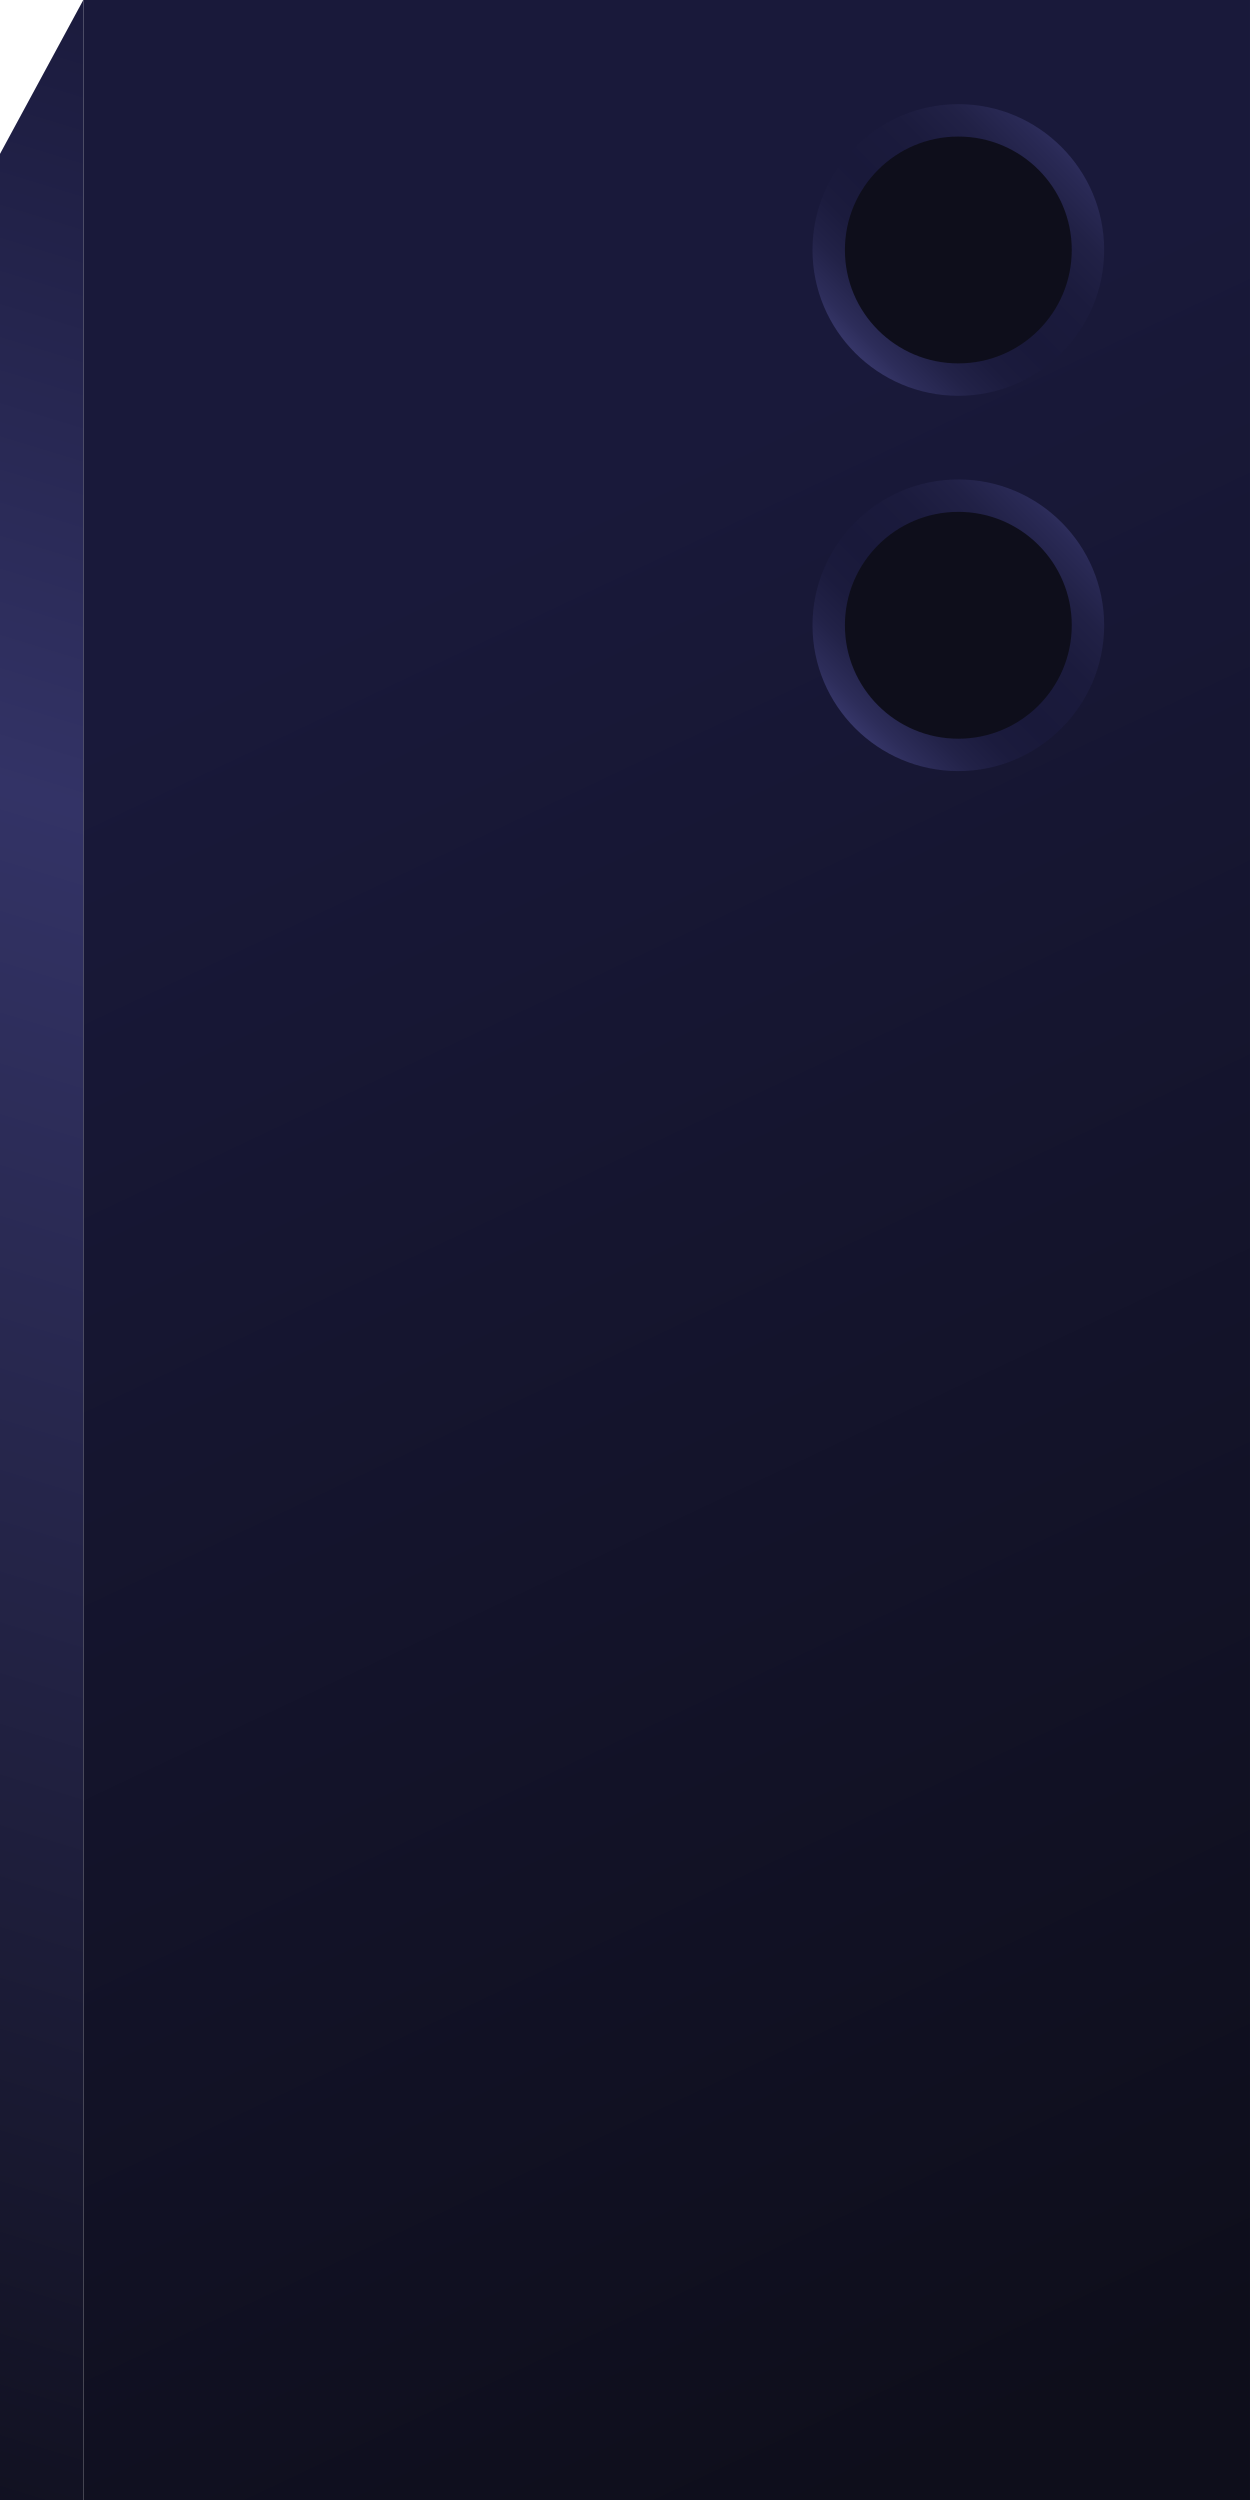
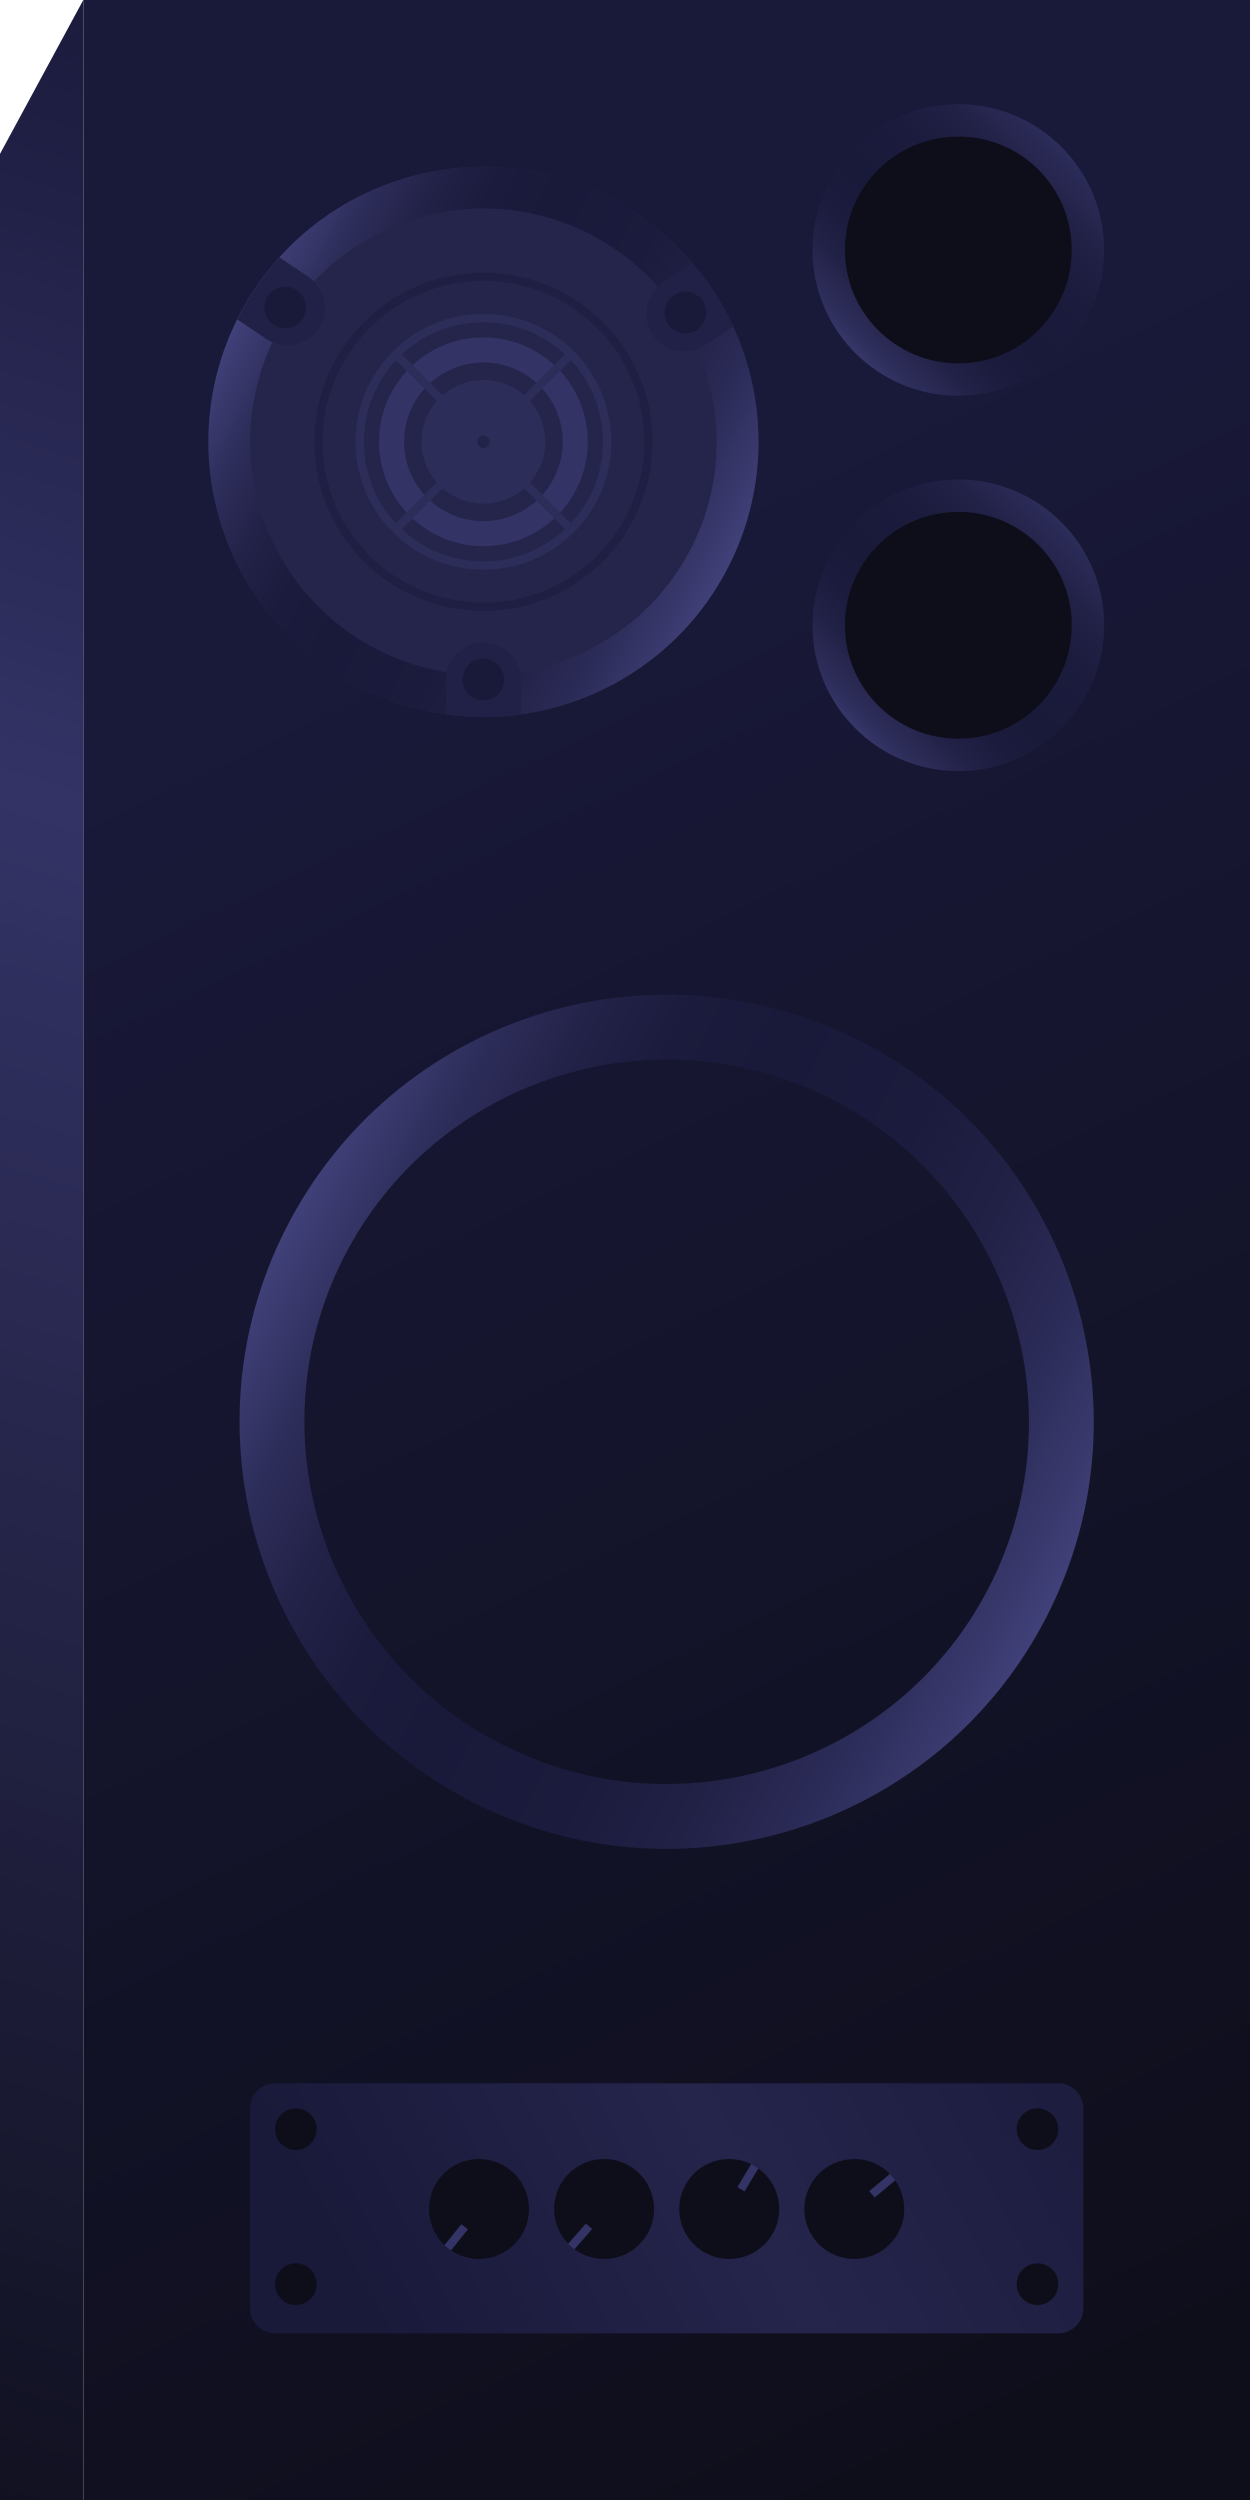
<svg xmlns="http://www.w3.org/2000/svg" version="1.1" id="Layer_1" x="0px" y="0px" width="150px" height="300px" viewBox="0 0 150 300" enable-background="new 0 0 150 300" xml:space="preserve">
-   <linearGradient id="SVGID_1_" gradientUnits="userSpaceOnUse" x1="51.696" y1="6.619" x2="-40.303" y2="307.286">
+   <linearGradient id="SVGID_1_" gradientUnits="userSpaceOnUse" x1="51.697" y1="6.62" x2="-40.302" y2="307.286">
    <stop offset="0" style="stop-color:#19193A" />
    <stop offset="0.314" style="stop-color:#333366" />
    <stop offset="1" style="stop-color:#0E0E1B" />
  </linearGradient>
  <polygon fill="url(#SVGID_1_)" points="-0.001,18.468 -0.001,300 9.999,300 9.999,0 9.996,0 " />
  <linearGradient id="SVGID_2_" gradientUnits="userSpaceOnUse" x1="22.232" y1="28.047" x2="142.232" y2="281.38">
    <stop offset="0.175" style="stop-color:#19193A" />
    <stop offset="1" style="stop-color:#0E0E1B" />
  </linearGradient>
  <rect x="9.999" fill="url(#SVGID_2_)" width="140" height="300" />
  <circle fill="#0E0E1B" cx="115" cy="29.997" r="15" />
  <linearGradient id="SVGID_3_" gradientUnits="userSpaceOnUse" x1="100.806" y1="44.191" x2="131.368" y2="13.629">
    <stop offset="0" style="stop-color:#41417A" />
    <stop offset="0.019" style="stop-color:#3D3D74" />
    <stop offset="0.111" style="stop-color:#2D2D5A" />
    <stop offset="0.206" style="stop-color:#222248" />
    <stop offset="0.306" style="stop-color:#1B1B3D" />
    <stop offset="0.419" style="stop-color:#19193A" />
    <stop offset="0.602" style="stop-color:#1B1B3D" />
    <stop offset="0.731" style="stop-color:#212146" />
    <stop offset="0.844" style="stop-color:#2A2A56" />
    <stop offset="0.948" style="stop-color:#38386C" />
    <stop offset="1" style="stop-color:#41417A" />
  </linearGradient>
  <path fill="url(#SVGID_3_)" d="M115,16.386c7.518,0,13.611,6.094,13.611,13.611S122.518,43.608,115,43.608  c-7.517,0-13.611-6.094-13.611-13.611S107.483,16.386,115,16.386 M115,12.497c-9.649,0-17.5,7.85-17.5,17.5s7.851,17.5,17.5,17.5  s17.5-7.85,17.5-17.5S124.649,12.497,115,12.497L115,12.497z" />
  <circle fill="#0E0E1B" cx="115" cy="74.994" r="15" />
-   <linearGradient id="SVGID_4_" gradientUnits="userSpaceOnUse" x1="100.806" y1="89.228" x2="131.368" y2="58.666">
+   <linearGradient id="SVGID_4_" gradientUnits="userSpaceOnUse" x1="100.806" y1="89.228" x2="131.367" y2="58.666">
    <stop offset="0" style="stop-color:#41417A" />
    <stop offset="0.019" style="stop-color:#3D3D74" />
    <stop offset="0.111" style="stop-color:#2D2D5A" />
    <stop offset="0.206" style="stop-color:#222248" />
    <stop offset="0.306" style="stop-color:#1B1B3D" />
    <stop offset="0.419" style="stop-color:#19193A" />
    <stop offset="0.602" style="stop-color:#1B1B3D" />
    <stop offset="0.731" style="stop-color:#212146" />
    <stop offset="0.844" style="stop-color:#2A2A56" />
    <stop offset="0.948" style="stop-color:#38386C" />
    <stop offset="1" style="stop-color:#41417A" />
  </linearGradient>
  <path fill="url(#SVGID_4_)" d="M115,61.422c7.518,0,13.611,6.094,13.611,13.611S122.518,88.645,115,88.645  c-7.517,0-13.611-6.094-13.611-13.611S107.483,61.422,115,61.422 M115,57.533c-9.649,0-17.5,7.85-17.5,17.5s7.851,17.5,17.5,17.5  s17.5-7.85,17.5-17.5S124.649,57.533,115,57.533L115,57.533z" />
+   <g>
+     <linearGradient id="SVGID_5_" gradientUnits="userSpaceOnUse" x1="45.815" y1="283.63" x2="138.57" y2="233.078">
+       <stop offset="0.009" style="stop-color:#19193A" />
+       <stop offset="0.452" style="stop-color:#25254C" />
+       <stop offset="1" style="stop-color:#19193A" />
+     </linearGradient>
+     <path fill="url(#SVGID_5_)" d="M130,276.999c0,1.65-1.35,3-3,3H33c-1.65,0-3-1.35-3-3v-24c0-1.65,1.35-3,3-3h94c1.65,0,3,1.35,3,3   V276.999z" />
+   </g>
+   <circle fill="#0E0E1B" cx="35.503" cy="255.502" r="2.5" />
+   <circle fill="#0E0E1B" cx="35.503" cy="274.098" r="2.5" />
+   <circle fill="#0E0E1B" cx="124.497" cy="255.502" r="2.5" />
+   <circle fill="#0E0E1B" cx="124.497" cy="274.098" r="2.5" />
+   <circle fill="#0E0E1B" cx="102.517" cy="265.08" r="6" />
+   <line fill="none" stroke="#333366" stroke-miterlimit="10" x1="107.126" y1="261.238" x2="104.632" y2="263.317" />
+   <circle fill="#0E0E1B" cx="87.505" cy="265.081" r="6" />
+   <line fill="none" stroke="#333366" stroke-miterlimit="10" x1="90.581" y1="259.93" x2="88.917" y2="262.717" />
+   <circle fill="#0E0E1B" cx="72.491" cy="265.079" r="6" />
+   <line fill="none" stroke="#333366" stroke-miterlimit="10" x1="68.545" y1="269.599" x2="70.681" y2="267.153" />
+   <circle fill="#0E0E1B" cx="57.48" cy="265.079" r="6" />
+   <line fill="none" stroke="#333366" stroke-miterlimit="10" x1="53.715" y1="269.75" x2="55.752" y2="267.223" />
+   <circle fill="#25254C" cx="58.012" cy="53.016" r="33" />
+   <circle fill="#2C2D58" cx="58.011" cy="53.016" r="7.425" />
+   <circle fill="none" stroke="#333366" stroke-width="3" stroke-miterlimit="10" cx="58.011" cy="53.016" r="11.022" />
+   <linearGradient id="SVGID_6_" gradientUnits="userSpaceOnUse" x1="25.012" y1="53.017" x2="91.012" y2="53.017" gradientTransform="matrix(0.8919 0.4523 -0.4523 0.8919 30.2553 -20.5059)">
+     <stop offset="0" style="stop-color:#41417A" />
+     <stop offset="0.019" style="stop-color:#3D3D74" />
+     <stop offset="0.111" style="stop-color:#2D2D5A" />
+     <stop offset="0.206" style="stop-color:#222248" />
+     <stop offset="0.306" style="stop-color:#1B1B3D" />
+     <stop offset="0.419" style="stop-color:#19193A" />
+     <stop offset="0.602" style="stop-color:#1B1B3D" />
+     <stop offset="0.731" style="stop-color:#212146" />
+     <stop offset="0.844" style="stop-color:#2A2A56" />
+     <stop offset="0.948" style="stop-color:#38386C" />
+     <stop offset="1" style="stop-color:#41417A" />
+   </linearGradient>
+   <path fill="url(#SVGID_6_)" d="M70.677,28.044c13.771,6.983,19.291,23.867,12.308,37.637C76,79.451,59.116,84.971,45.347,77.987  C31.577,71.003,26.057,54.12,33.04,40.35C40.023,26.581,56.907,21.061,70.677,28.044 M72.938,23.584  c-16.255-8.244-36.113-1.749-44.357,14.505c-8.244,16.255-1.751,36.114,14.504,44.358c16.255,8.244,36.114,1.749,44.358-14.505  C95.687,51.688,89.193,31.829,72.938,23.584L72.938,23.584z" />
+   <linearGradient id="SVGID_7_" gradientUnits="userSpaceOnUse" x1="79.57" y1="147.948" x2="182.056" y2="147.948" gradientTransform="matrix(0.8919 0.4523 -0.4523 0.8919 30.2553 -20.5059)">
+     <stop offset="0" style="stop-color:#41417A" />
+     <stop offset="0.019" style="stop-color:#3D3D74" />
+     <stop offset="0.111" style="stop-color:#2D2D5A" />
+     <stop offset="0.206" style="stop-color:#222248" />
+     <stop offset="0.306" style="stop-color:#1B1B3D" />
+     <stop offset="0.419" style="stop-color:#19193A" />
+     <stop offset="0.602" style="stop-color:#1B1B3D" />
+     <stop offset="0.731" style="stop-color:#212146" />
+     <stop offset="0.844" style="stop-color:#2A2A56" />
+     <stop offset="0.948" style="stop-color:#38386C" />
+     <stop offset="1" style="stop-color:#41417A" />
+   </linearGradient>
+   <path fill="url(#SVGID_7_)" d="M99.666,131.835c21.383,10.844,29.956,37.061,19.112,58.443  c-10.846,21.381-37.063,29.952-58.444,19.108c-21.381-10.845-29.954-37.062-19.11-58.443  C52.068,129.562,78.285,120.99,99.666,131.835 M103.179,124.909c-25.24-12.801-56.077-2.716-68.879,22.523  c-12.801,25.24-2.718,56.079,22.522,68.88c25.24,12.802,56.077,2.716,68.88-22.523C138.502,168.548,128.419,137.711,103.179,124.909  L103.179,124.909z" />
+   <circle opacity="0.5" fill="none" stroke="#19193A" stroke-miterlimit="10" cx="58.011" cy="53.016" r="19.8" />
+   <circle fill="none" stroke="#2C2D58" stroke-miterlimit="10" cx="58.011" cy="53.016" r="14.85" />
+   <path fill="#212147" d="M62.514,85.788c0-1.628,0-3.289,0-4.205c0.001-2.484-2.016-4.5-4.502-4.5c-2.485,0-4.501,2.016-4.501,4.5  c0,0.906,0,2.541,0,4.152C56.513,86.167,59.542,86.179,62.514,85.788z" />
+   <path fill="#212147" d="M83.113,31.606c-1.366,0.887-2.758,1.791-3.526,2.29c-2.084,1.353-2.676,4.142-1.322,6.227  s4.143,2.677,6.226,1.324c0.761-0.494,2.131-1.384,3.482-2.262C86.7,36.432,85.06,33.886,83.113,31.606z" />
+   <path fill="#212147" d="M28.469,38.33c1.353,0.908,2.729,1.833,3.49,2.345c2.062,1.386,4.859,0.835,6.246-1.228  s0.837-4.861-1.225-6.246c-0.753-0.506-2.109-1.417-3.447-2.315C31.5,33.137,29.802,35.645,28.469,38.33z" />
+   <circle fill="#19193A" cx="82.253" cy="37.5" r="2.5" />
+   <circle fill="#19193A" cx="34.215" cy="36.889" r="2.5" />
+   <circle fill="#19193A" cx="58.011" cy="81.535" r="2.5" />
+   <line fill="none" stroke="#2C2D58" stroke-miterlimit="10" x1="47.511" y1="42.514" x2="68.512" y2="63.515" />
+   <line fill="none" stroke="#2C2D58" stroke-miterlimit="10" x1="47.511" y1="63.516" x2="68.512" y2="42.515" />
+   <circle opacity="0.5" fill="#19193A" cx="58.012" cy="53.016" r="0.742" />
</svg>
